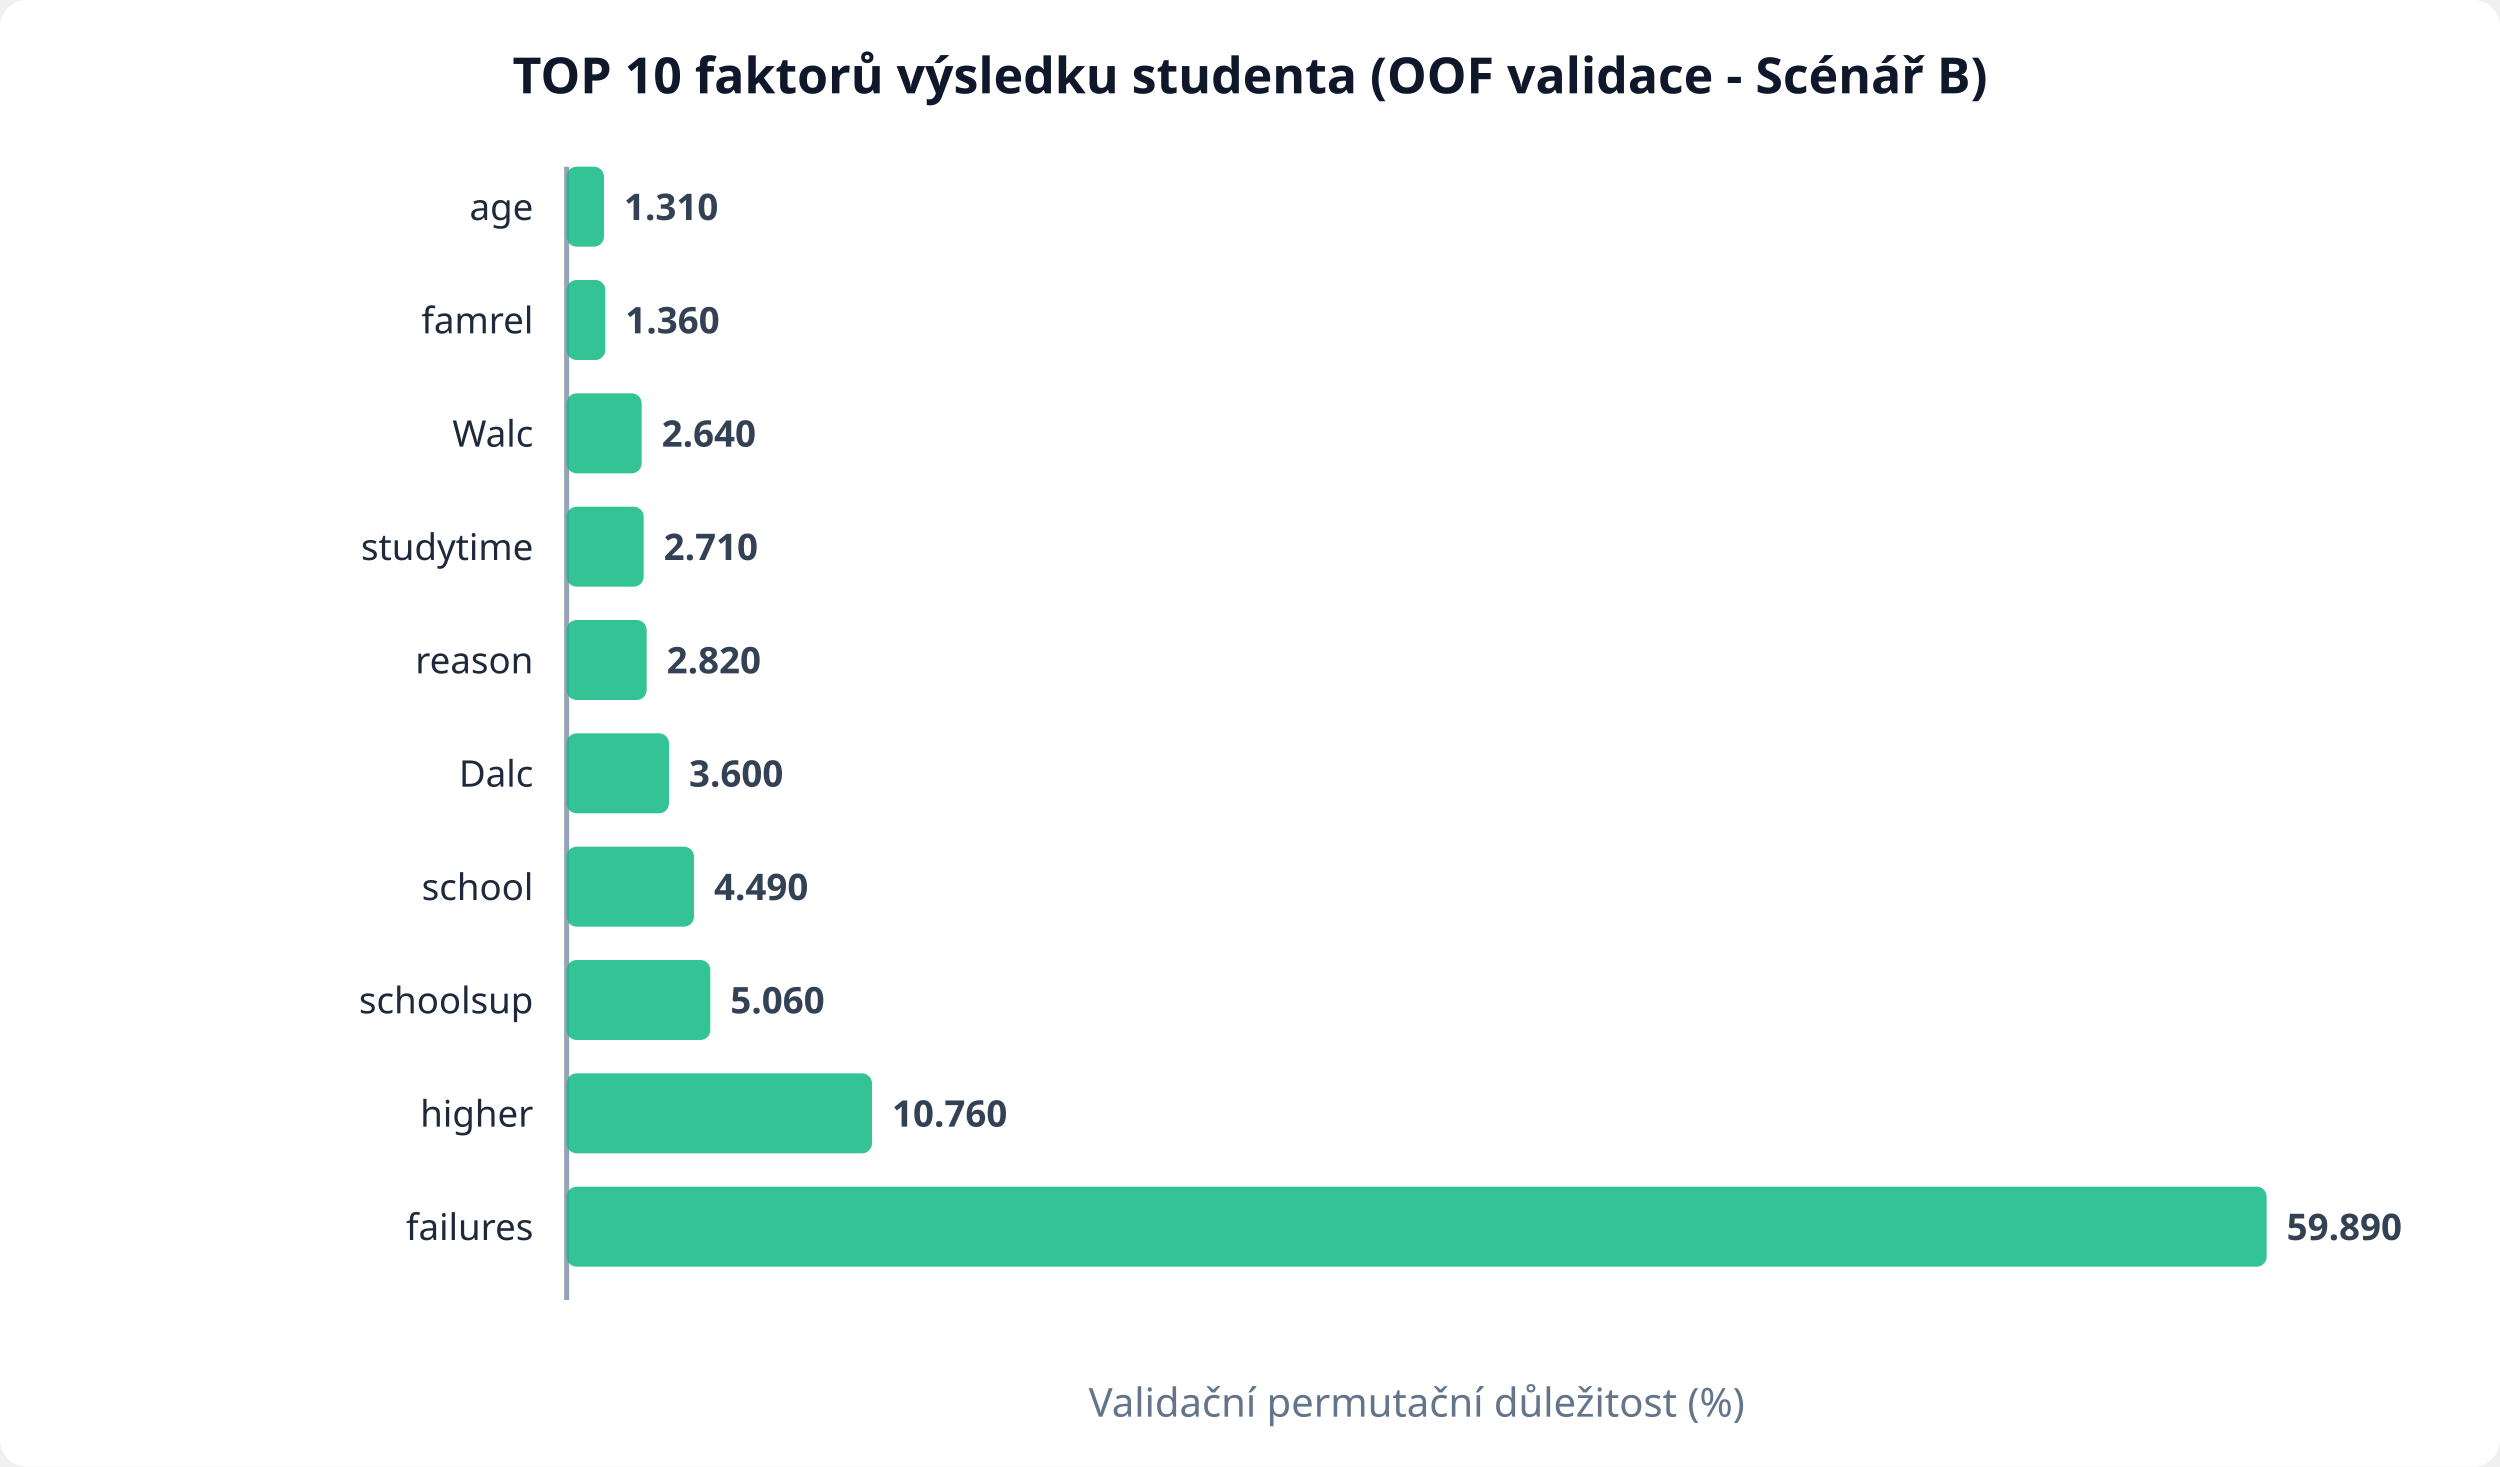
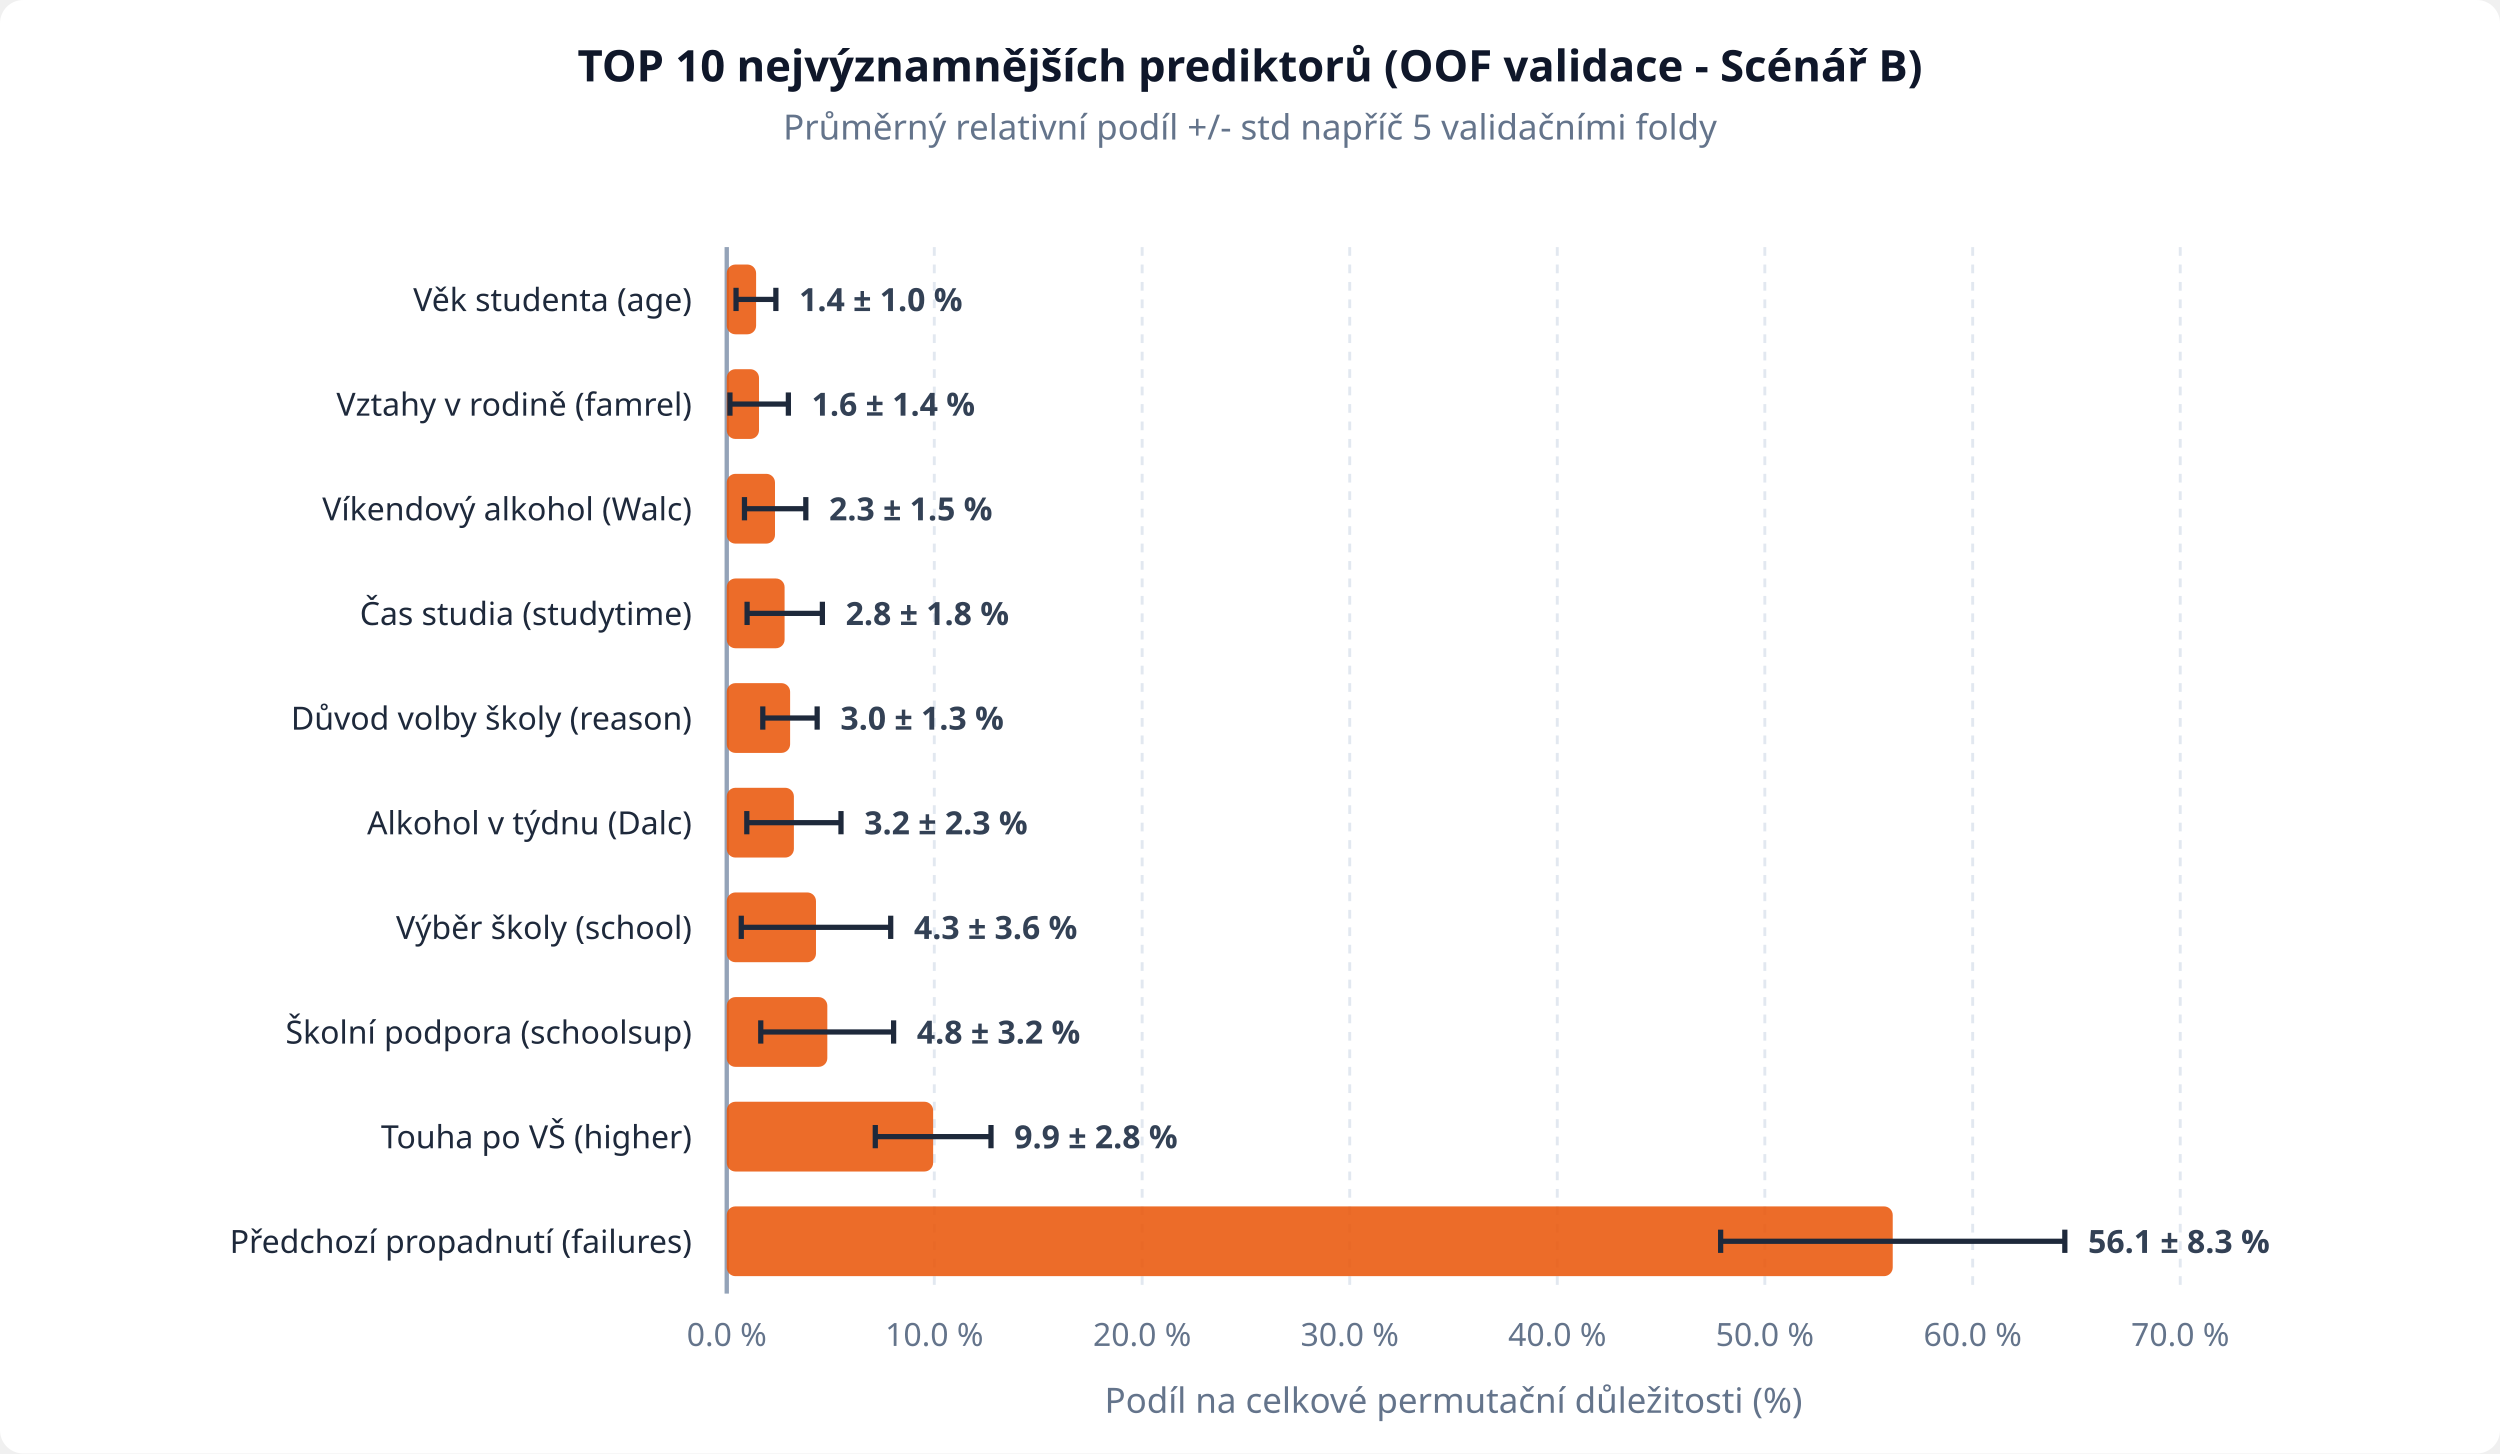
- <svg xmlns="http://www.w3.org/2000/svg" viewBox="0 0 750 440" width="750" height="440" style="background:#ffffff; border-radius:8px; border:1px solid #e2e8f0; font-family:system-ui, sans-serif;">
-   <rect width="750" height="440" fill="#ffffff" rx="8" />
-   <text x="375.0" y="28" text-anchor="middle" font-size="15" font-weight="bold" fill="#0f172a">TOP 10 faktorů výsledku studenta (OOF validace - Scénář B)</text>
-   <text x="425.0" y="425" text-anchor="middle" font-size="12" fill="#64748b">Validační permutační důležitost (%)</text>
-   <line x1="170.0" y1="50" x2="170.0" y2="390" stroke="#94a3b8" stroke-width="1.5" />
-   <rect x="170.0" y="50.0" width="11.2" height="24" rx="3" fill="#10b981" opacity="0.85" />
-   <text x="187.2" y="66.0" text-anchor="start" font-family="system-ui, sans-serif" font-size="11" font-weight="600" fill="#334155">1.310</text>
-   <rect x="170.0" y="84.0" width="11.6" height="24" rx="3" fill="#10b981" opacity="0.85" />
-   <text x="187.6" y="100.0" text-anchor="start" font-family="system-ui, sans-serif" font-size="11" font-weight="600" fill="#334155">1.360</text>
-   <rect x="170.0" y="118.0" width="22.5" height="24" rx="3" fill="#10b981" opacity="0.85" />
-   <text x="198.5" y="134.0" text-anchor="start" font-family="system-ui, sans-serif" font-size="11" font-weight="600" fill="#334155">2.640</text>
-   <rect x="170.0" y="152.0" width="23.1" height="24" rx="3" fill="#10b981" opacity="0.85" />
-   <text x="199.1" y="168.0" text-anchor="start" font-family="system-ui, sans-serif" font-size="11" font-weight="600" fill="#334155">2.710</text>
-   <rect x="170.0" y="186.0" width="24.0" height="24" rx="3" fill="#10b981" opacity="0.85" />
-   <text x="200.0" y="202.0" text-anchor="start" font-family="system-ui, sans-serif" font-size="11" font-weight="600" fill="#334155">2.820</text>
-   <rect x="170.0" y="220.0" width="30.7" height="24" rx="3" fill="#10b981" opacity="0.85" />
-   <text x="206.7" y="236.0" text-anchor="start" font-family="system-ui, sans-serif" font-size="11" font-weight="600" fill="#334155">3.600</text>
-   <rect x="170.0" y="254.0" width="38.2" height="24" rx="3" fill="#10b981" opacity="0.85" />
-   <text x="214.2" y="270.0" text-anchor="start" font-family="system-ui, sans-serif" font-size="11" font-weight="600" fill="#334155">4.490</text>
-   <rect x="170.0" y="288.0" width="43.1" height="24" rx="3" fill="#10b981" opacity="0.85" />
-   <text x="219.1" y="304.0" text-anchor="start" font-family="system-ui, sans-serif" font-size="11" font-weight="600" fill="#334155">5.060</text>
-   <rect x="170.0" y="322.0" width="91.6" height="24" rx="3" fill="#10b981" opacity="0.85" />
-   <text x="267.6" y="338.0" text-anchor="start" font-family="system-ui, sans-serif" font-size="11" font-weight="600" fill="#334155">10.760</text>
-   <rect x="170.0" y="356.0" width="510.0" height="24" rx="3" fill="#10b981" opacity="0.85" />
-   <text x="686.0" y="372.0" text-anchor="start" font-family="system-ui, sans-serif" font-size="11" font-weight="600" fill="#334155">59.890</text>
-   <text x="160" y="66.0" text-anchor="end" font-family="system-ui, sans-serif" font-size="11" fill="#1e293b">age</text>
-   <text x="160" y="100.0" text-anchor="end" font-family="system-ui, sans-serif" font-size="11" fill="#1e293b">famrel</text>
-   <text x="160" y="134.0" text-anchor="end" font-family="system-ui, sans-serif" font-size="11" fill="#1e293b">Walc</text>
-   <text x="160" y="168.0" text-anchor="end" font-family="system-ui, sans-serif" font-size="11" fill="#1e293b">studytime</text>
-   <text x="160" y="202.0" text-anchor="end" font-family="system-ui, sans-serif" font-size="11" fill="#1e293b">reason</text>
-   <text x="160" y="236.0" text-anchor="end" font-family="system-ui, sans-serif" font-size="11" fill="#1e293b">Dalc</text>
-   <text x="160" y="270.0" text-anchor="end" font-family="system-ui, sans-serif" font-size="11" fill="#1e293b">school</text>
-   <text x="160" y="304.0" text-anchor="end" font-family="system-ui, sans-serif" font-size="11" fill="#1e293b">schoolsup</text>
-   <text x="160" y="338.0" text-anchor="end" font-family="system-ui, sans-serif" font-size="11" fill="#1e293b">higher</text>
-   <text x="160" y="372.0" text-anchor="end" font-family="system-ui, sans-serif" font-size="11" fill="#1e293b">failures</text>
+ <svg xmlns="http://www.w3.org/2000/svg" viewBox="0 0 860 500" width="860" height="500" style="background:#ffffff; border-radius:8px; border:1px solid #e2e8f0; font-family:system-ui, sans-serif;">
+   <rect width="860" height="500" fill="#ffffff" rx="8" />
+   <text x="430.0" y="28" text-anchor="middle" font-size="15" font-weight="bold" fill="#0f172a">TOP 10 nejvýznamnějších prediktorů (OOF validace - Scénář B)</text>
+   <text x="430.0" y="48" text-anchor="middle" font-size="12" fill="#64748b">Průměrný relativní podíl +/- std napříč 5 validačními foldy</text>
+   <text x="500.0" y="486" text-anchor="middle" font-size="12" fill="#64748b">Podíl na celkové permutační důležitosti (%)</text>
+   <line x1="250.0" y1="85" x2="250.0" y2="445" stroke="#e2e8f0" stroke-width="1" stroke-dasharray="3 3" />
+   <line x1="321.4" y1="85" x2="321.4" y2="445" stroke="#e2e8f0" stroke-width="1" stroke-dasharray="3 3" />
+   <line x1="392.9" y1="85" x2="392.9" y2="445" stroke="#e2e8f0" stroke-width="1" stroke-dasharray="3 3" />
+   <line x1="464.3" y1="85" x2="464.3" y2="445" stroke="#e2e8f0" stroke-width="1" stroke-dasharray="3 3" />
+   <line x1="535.7" y1="85" x2="535.7" y2="445" stroke="#e2e8f0" stroke-width="1" stroke-dasharray="3 3" />
+   <line x1="607.1" y1="85" x2="607.1" y2="445" stroke="#e2e8f0" stroke-width="1" stroke-dasharray="3 3" />
+   <line x1="678.6" y1="85" x2="678.6" y2="445" stroke="#e2e8f0" stroke-width="1" stroke-dasharray="3 3" />
+   <line x1="750.0" y1="85" x2="750.0" y2="445" stroke="#e2e8f0" stroke-width="1" stroke-dasharray="3 3" />
+   <line x1="250.0" y1="85" x2="250.0" y2="445" stroke="#94a3b8" stroke-width="1.5" />
+   <rect x="250.0" y="91.0" width="10.1" height="24" rx="3" fill="#ea580c" opacity="0.88" />
+   <rect x="250.0" y="127.0" width="11.1" height="24" rx="3" fill="#ea580c" opacity="0.88" />
+   <rect x="250.0" y="163.0" width="16.6" height="24" rx="3" fill="#ea580c" opacity="0.88" />
+   <rect x="250.0" y="199.0" width="19.9" height="24" rx="3" fill="#ea580c" opacity="0.88" />
+   <rect x="250.0" y="235.0" width="21.8" height="24" rx="3" fill="#ea580c" opacity="0.88" />
+   <rect x="250.0" y="271.0" width="23.1" height="24" rx="3" fill="#ea580c" opacity="0.88" />
+   <rect x="250.0" y="307.0" width="30.7" height="24" rx="3" fill="#ea580c" opacity="0.88" />
+   <rect x="250.0" y="343.0" width="34.6" height="24" rx="3" fill="#ea580c" opacity="0.88" />
+   <rect x="250.0" y="379.0" width="71.0" height="24" rx="3" fill="#ea580c" opacity="0.88" />
+   <rect x="250.0" y="415.0" width="401.1" height="24" rx="3" fill="#ea580c" opacity="0.88" />
+   <line x1="253.2" y1="103.0" x2="266.9" y2="103.0" stroke="#1e293b" stroke-width="1.8" />
+   <line x1="253.2" y1="99.0" x2="253.2" y2="107.0" stroke="#1e293b" stroke-width="1.8" />
+   <line x1="266.9" y1="99.0" x2="266.9" y2="107.0" stroke="#1e293b" stroke-width="1.8" />
+   <line x1="251.1" y1="139.0" x2="271.2" y2="139.0" stroke="#1e293b" stroke-width="1.8" />
+   <line x1="251.1" y1="135.0" x2="251.1" y2="143.0" stroke="#1e293b" stroke-width="1.8" />
+   <line x1="271.2" y1="135.0" x2="271.2" y2="143.0" stroke="#1e293b" stroke-width="1.8" />
+   <line x1="256.1" y1="175.0" x2="277.2" y2="175.0" stroke="#1e293b" stroke-width="1.8" />
+   <line x1="256.1" y1="171.0" x2="256.1" y2="179.0" stroke="#1e293b" stroke-width="1.8" />
+   <line x1="277.2" y1="171.0" x2="277.2" y2="179.0" stroke="#1e293b" stroke-width="1.8" />
+   <line x1="257.0" y1="211.0" x2="282.9" y2="211.0" stroke="#1e293b" stroke-width="1.8" />
+   <line x1="257.0" y1="207.0" x2="257.0" y2="215.0" stroke="#1e293b" stroke-width="1.8" />
+   <line x1="282.9" y1="207.0" x2="282.9" y2="215.0" stroke="#1e293b" stroke-width="1.8" />
+   <line x1="262.4" y1="247.0" x2="281.1" y2="247.0" stroke="#1e293b" stroke-width="1.8" />
+   <line x1="262.4" y1="243.0" x2="262.4" y2="251.0" stroke="#1e293b" stroke-width="1.8" />
+   <line x1="281.1" y1="243.0" x2="281.1" y2="251.0" stroke="#1e293b" stroke-width="1.8" />
+   <line x1="256.9" y1="283.0" x2="289.3" y2="283.0" stroke="#1e293b" stroke-width="1.8" />
+   <line x1="256.9" y1="279.0" x2="256.9" y2="287.0" stroke="#1e293b" stroke-width="1.8" />
+   <line x1="289.3" y1="279.0" x2="289.3" y2="287.0" stroke="#1e293b" stroke-width="1.8" />
+   <line x1="255.0" y1="319.0" x2="306.4" y2="319.0" stroke="#1e293b" stroke-width="1.8" />
+   <line x1="255.0" y1="315.0" x2="255.0" y2="323.0" stroke="#1e293b" stroke-width="1.8" />
+   <line x1="306.4" y1="315.0" x2="306.4" y2="323.0" stroke="#1e293b" stroke-width="1.8" />
+   <line x1="261.7" y1="355.0" x2="307.4" y2="355.0" stroke="#1e293b" stroke-width="1.8" />
+   <line x1="261.7" y1="351.0" x2="261.7" y2="359.0" stroke="#1e293b" stroke-width="1.8" />
+   <line x1="307.4" y1="351.0" x2="307.4" y2="359.0" stroke="#1e293b" stroke-width="1.8" />
+   <line x1="301.1" y1="391.0" x2="340.9" y2="391.0" stroke="#1e293b" stroke-width="1.8" />
+   <line x1="301.1" y1="387.0" x2="301.1" y2="395.0" stroke="#1e293b" stroke-width="1.8" />
+   <line x1="340.9" y1="387.0" x2="340.9" y2="395.0" stroke="#1e293b" stroke-width="1.8" />
+   <line x1="591.9" y1="427.0" x2="710.3" y2="427.0" stroke="#1e293b" stroke-width="1.8" />
+   <line x1="591.9" y1="423.0" x2="591.9" y2="431.0" stroke="#1e293b" stroke-width="1.8" />
+   <line x1="710.3" y1="423.0" x2="710.3" y2="431.0" stroke="#1e293b" stroke-width="1.8" />
+   <text x="274.9" y="107.0" text-anchor="start" font-family="system-ui, sans-serif" font-size="11" font-weight="600" fill="#334155">1.4 ± 1.0 %</text>
+   <text x="279.2" y="143.0" text-anchor="start" font-family="system-ui, sans-serif" font-size="11" font-weight="600" fill="#334155">1.6 ± 1.4 %</text>
+   <text x="285.2" y="179.0" text-anchor="start" font-family="system-ui, sans-serif" font-size="11" font-weight="600" fill="#334155">2.3 ± 1.5 %</text>
+   <text x="290.9" y="215.0" text-anchor="start" font-family="system-ui, sans-serif" font-size="11" font-weight="600" fill="#334155">2.8 ± 1.8 %</text>
+   <text x="289.1" y="251.0" text-anchor="start" font-family="system-ui, sans-serif" font-size="11" font-weight="600" fill="#334155">3.0 ± 1.3 %</text>
+   <text x="297.3" y="287.0" text-anchor="start" font-family="system-ui, sans-serif" font-size="11" font-weight="600" fill="#334155">3.2 ± 2.3 %</text>
+   <text x="314.4" y="323.0" text-anchor="start" font-family="system-ui, sans-serif" font-size="11" font-weight="600" fill="#334155">4.3 ± 3.6 %</text>
+   <text x="315.4" y="359.0" text-anchor="start" font-family="system-ui, sans-serif" font-size="11" font-weight="600" fill="#334155">4.8 ± 3.2 %</text>
+   <text x="348.9" y="395.0" text-anchor="start" font-family="system-ui, sans-serif" font-size="11" font-weight="600" fill="#334155">9.9 ± 2.8 %</text>
+   <text x="718.3" y="431.0" text-anchor="start" font-family="system-ui, sans-serif" font-size="11" font-weight="600" fill="#334155">56.1 ± 8.3 %</text>
+   <text x="238" y="107.0" text-anchor="end" font-family="system-ui, sans-serif" font-size="11" fill="#1e293b">Věk studenta (age)</text>
+   <text x="238" y="143.0" text-anchor="end" font-family="system-ui, sans-serif" font-size="11" fill="#1e293b">Vztahy v rodině (famrel)</text>
+   <text x="238" y="179.0" text-anchor="end" font-family="system-ui, sans-serif" font-size="11" fill="#1e293b">Víkendový alkohol (Walc)</text>
+   <text x="238" y="215.0" text-anchor="end" font-family="system-ui, sans-serif" font-size="11" fill="#1e293b">Čas studia (studytime)</text>
+   <text x="238" y="251.0" text-anchor="end" font-family="system-ui, sans-serif" font-size="11" fill="#1e293b">Důvod volby školy (reason)</text>
+   <text x="238" y="287.0" text-anchor="end" font-family="system-ui, sans-serif" font-size="11" fill="#1e293b">Alkohol v týdnu (Dalc)</text>
+   <text x="238" y="323.0" text-anchor="end" font-family="system-ui, sans-serif" font-size="11" fill="#1e293b">Výběr školy (school)</text>
+   <text x="238" y="359.0" text-anchor="end" font-family="system-ui, sans-serif" font-size="11" fill="#1e293b">Školní podpora (schoolsup)</text>
+   <text x="238" y="395.0" text-anchor="end" font-family="system-ui, sans-serif" font-size="11" fill="#1e293b">Touha po VŠ (higher)</text>
+   <text x="238" y="431.0" text-anchor="end" font-family="system-ui, sans-serif" font-size="11" fill="#1e293b">Předchozí propadnutí (failures)</text>
+   <text x="250.0" y="463" text-anchor="middle" font-family="system-ui, sans-serif" font-size="11" fill="#64748b">0.0 %</text>
+   <text x="321.4" y="463" text-anchor="middle" font-family="system-ui, sans-serif" font-size="11" fill="#64748b">10.0 %</text>
+   <text x="392.9" y="463" text-anchor="middle" font-family="system-ui, sans-serif" font-size="11" fill="#64748b">20.0 %</text>
+   <text x="464.3" y="463" text-anchor="middle" font-family="system-ui, sans-serif" font-size="11" fill="#64748b">30.0 %</text>
+   <text x="535.7" y="463" text-anchor="middle" font-family="system-ui, sans-serif" font-size="11" fill="#64748b">40.0 %</text>
+   <text x="607.1" y="463" text-anchor="middle" font-family="system-ui, sans-serif" font-size="11" fill="#64748b">50.0 %</text>
+   <text x="678.6" y="463" text-anchor="middle" font-family="system-ui, sans-serif" font-size="11" fill="#64748b">60.0 %</text>
+   <text x="750.0" y="463" text-anchor="middle" font-family="system-ui, sans-serif" font-size="11" fill="#64748b">70.0 %</text>
</svg>
